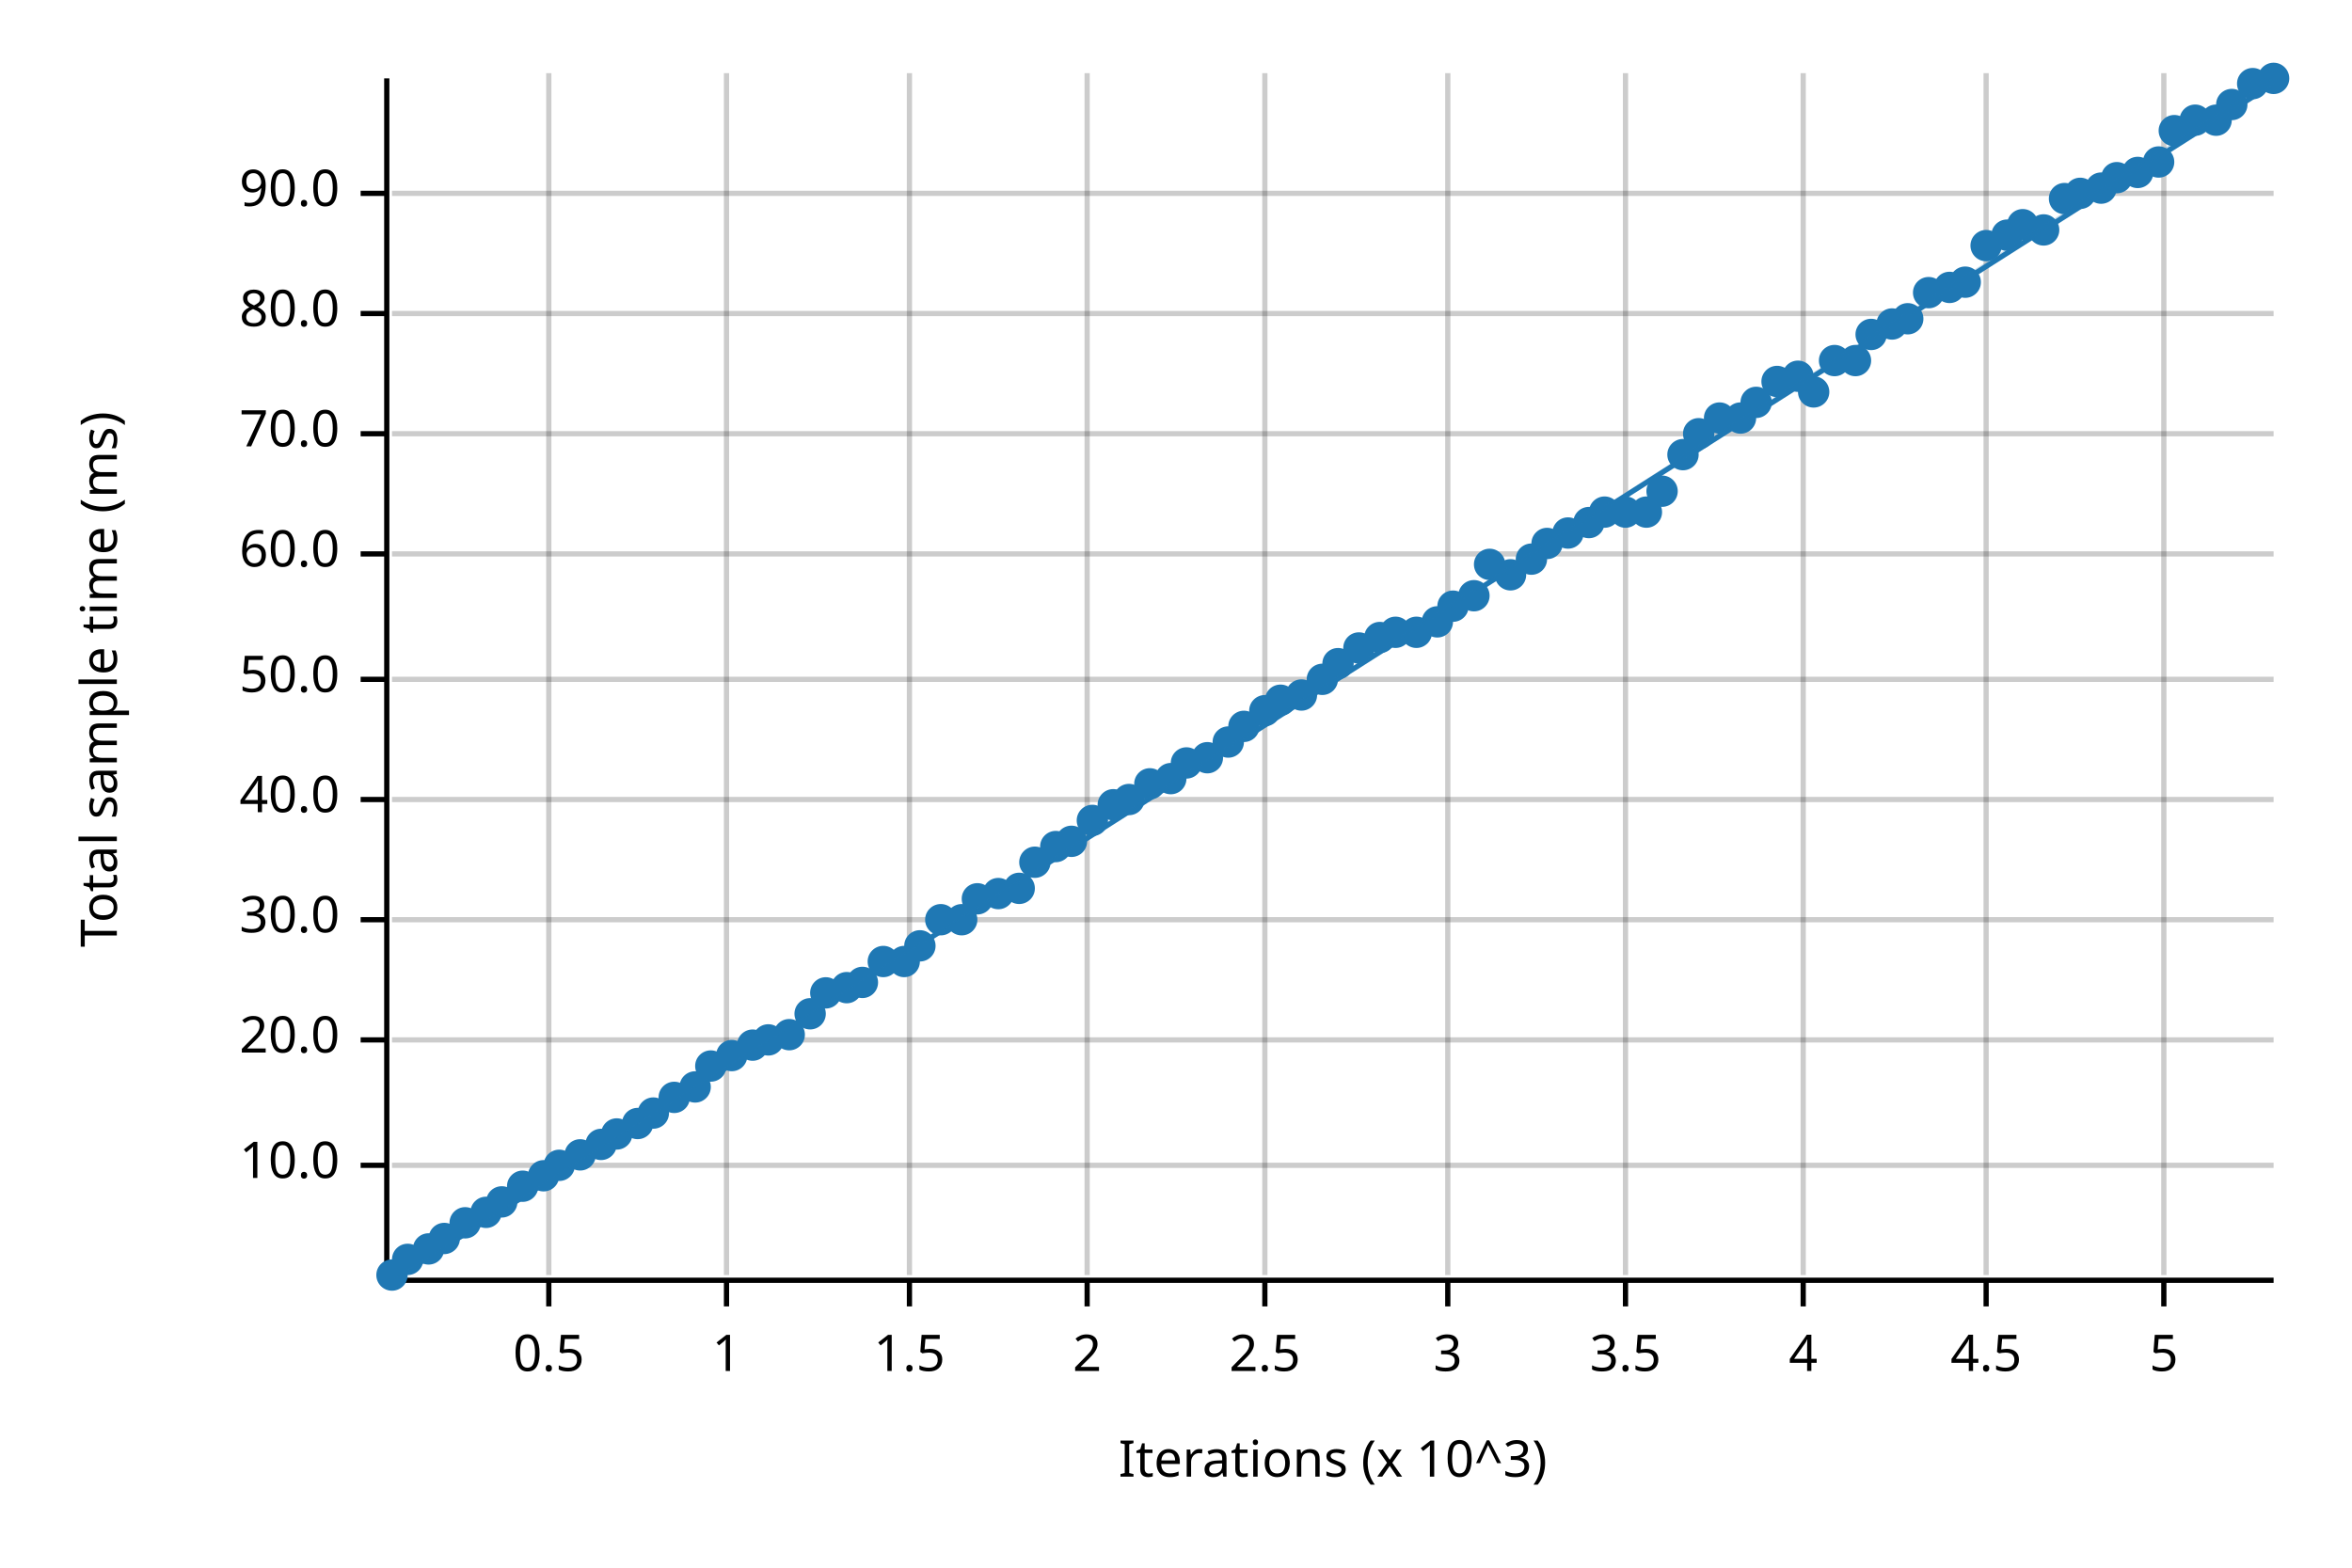
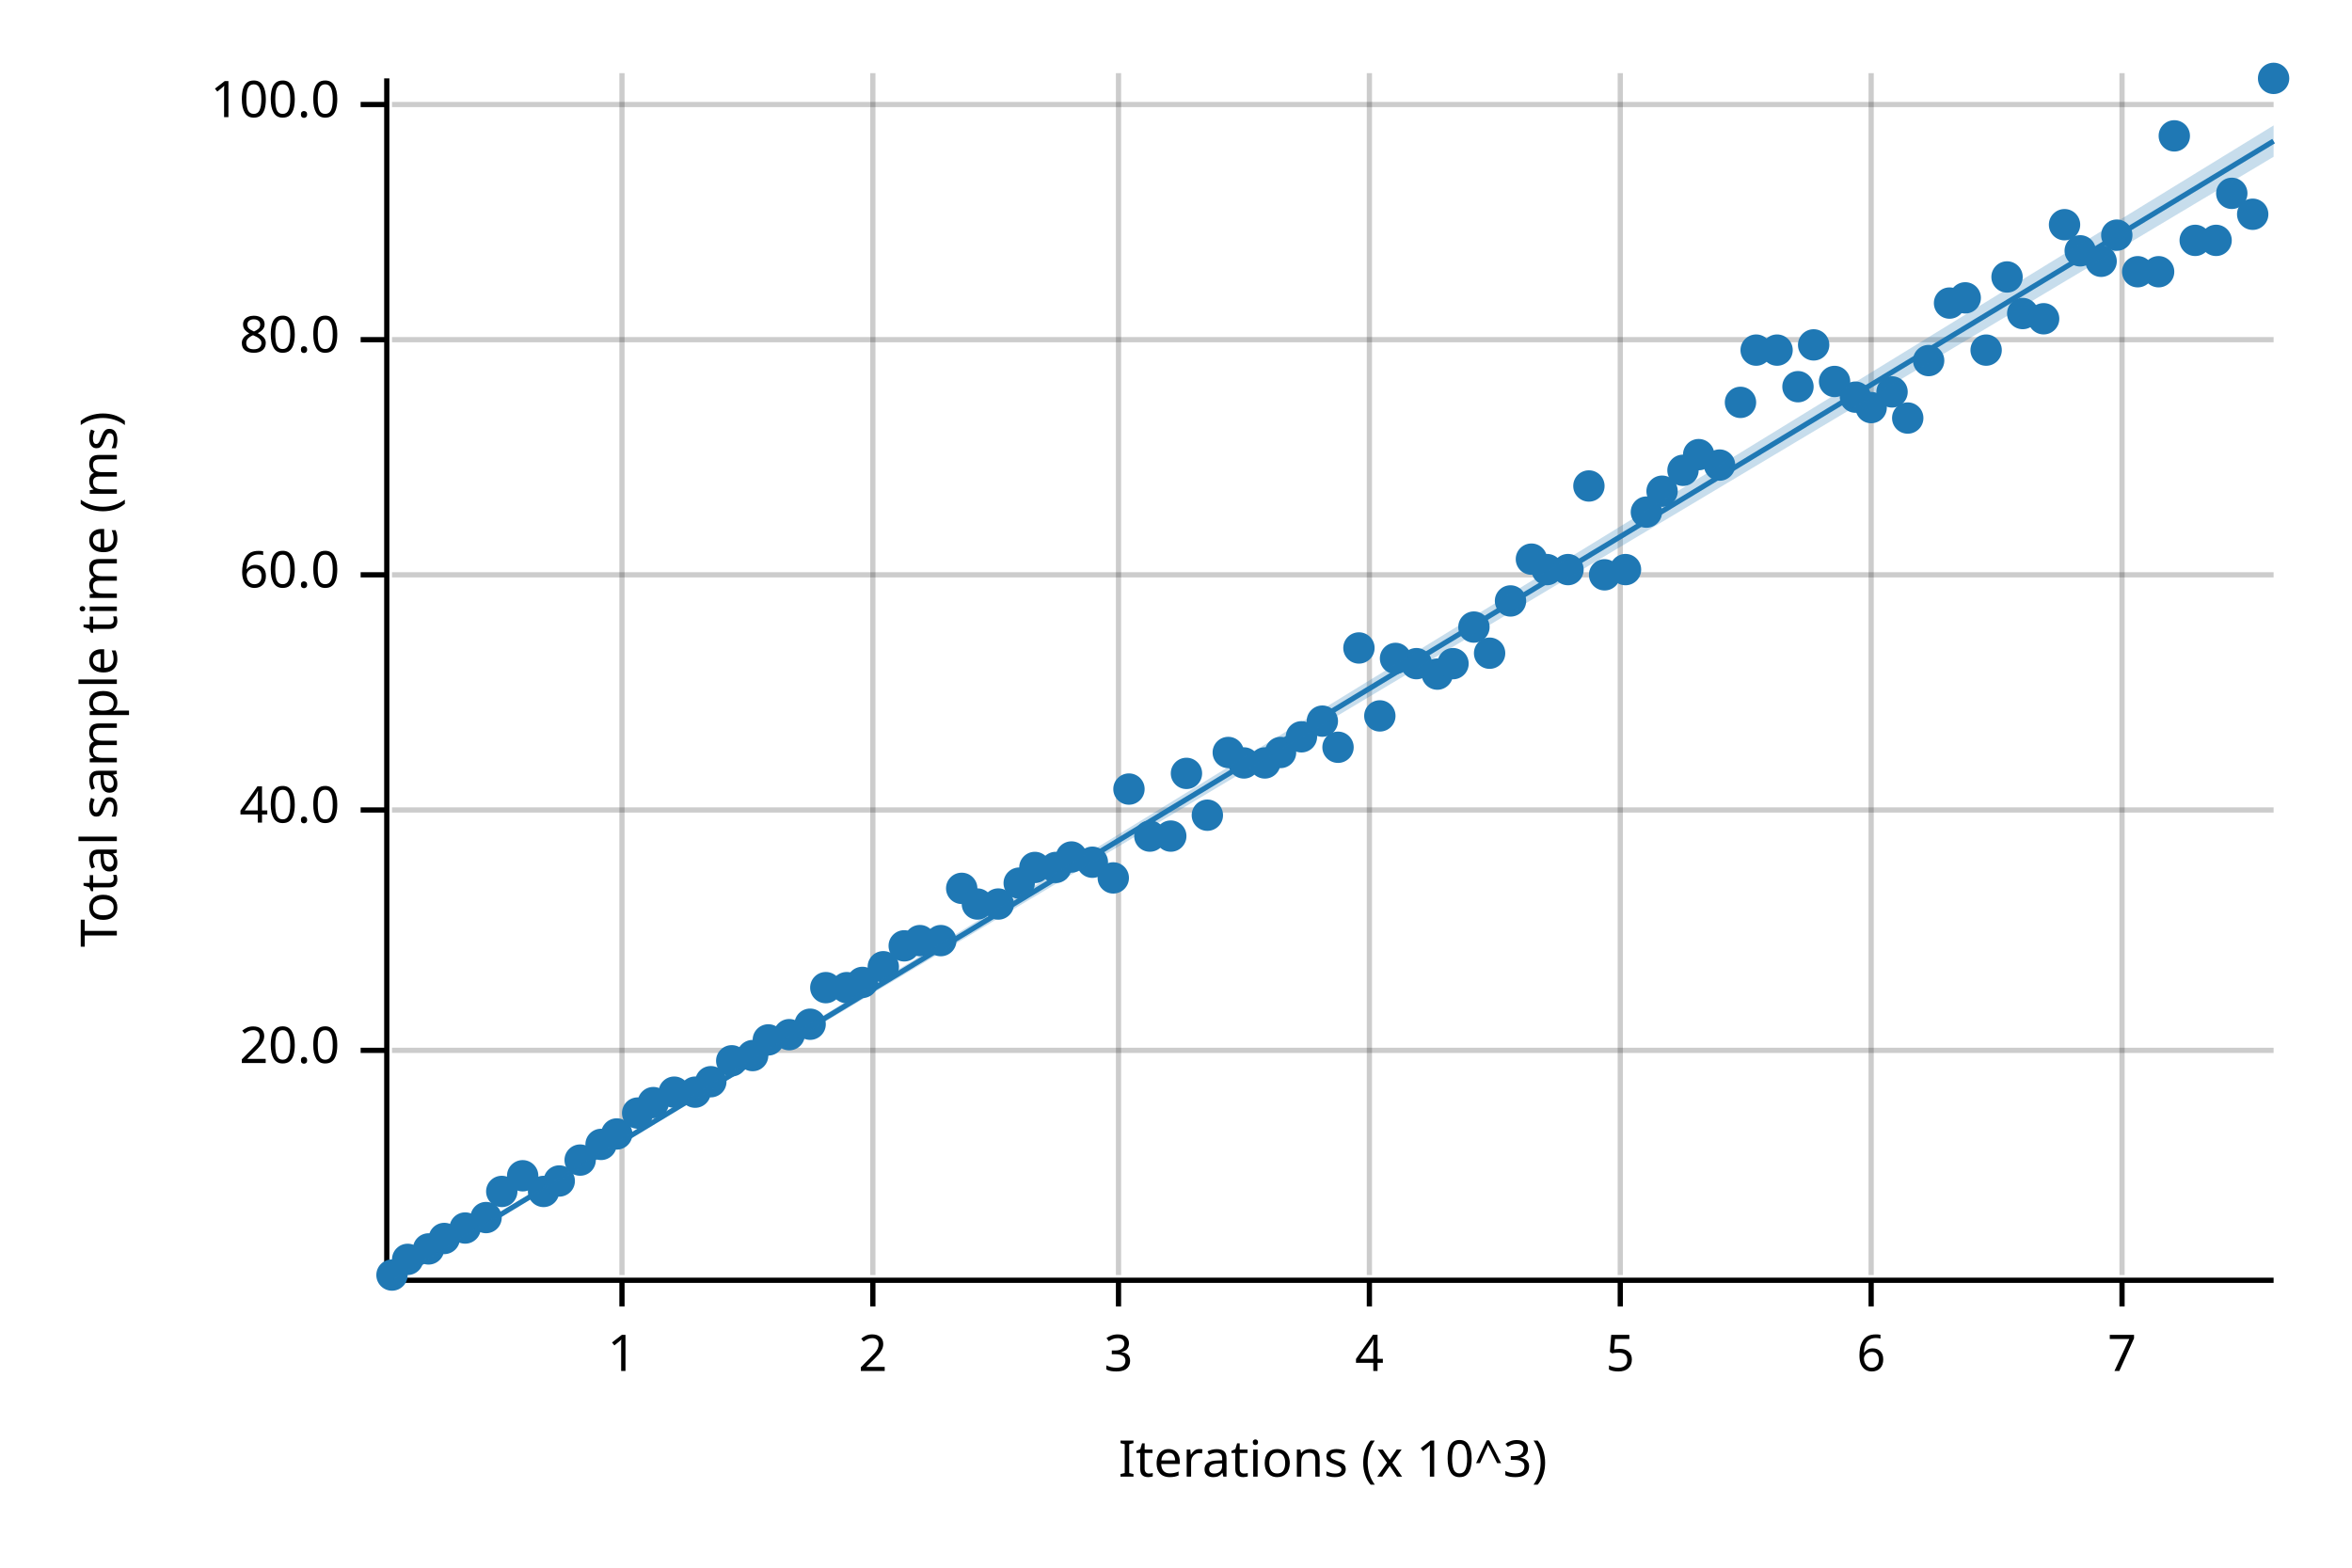
<svg xmlns="http://www.w3.org/2000/svg" width="450" height="300" viewBox="0 0 450 300">
  <text x="15" y="130" dy="0.76em" text-anchor="middle" font-family="sans-serif" font-size="9.677" opacity="1" fill="#000000" transform="rotate(270, 15, 130)">
Total sample time (ms)
</text>
  <text x="255" y="285" dy="-0.5ex" text-anchor="middle" font-family="sans-serif" font-size="9.677" opacity="1" fill="#000000">
Iterations (x 10^3)
</text>
-   <line opacity="0.2" stroke="#000000" stroke-width="1" x1="105" y1="244" x2="105" y2="14" />
-   <line opacity="0.2" stroke="#000000" stroke-width="1" x1="139" y1="244" x2="139" y2="14" />
-   <line opacity="0.2" stroke="#000000" stroke-width="1" x1="174" y1="244" x2="174" y2="14" />
-   <line opacity="0.2" stroke="#000000" stroke-width="1" x1="208" y1="244" x2="208" y2="14" />
-   <line opacity="0.2" stroke="#000000" stroke-width="1" x1="242" y1="244" x2="242" y2="14" />
-   <line opacity="0.2" stroke="#000000" stroke-width="1" x1="277" y1="244" x2="277" y2="14" />
-   <line opacity="0.2" stroke="#000000" stroke-width="1" x1="311" y1="244" x2="311" y2="14" />
-   <line opacity="0.2" stroke="#000000" stroke-width="1" x1="345" y1="244" x2="345" y2="14" />
-   <line opacity="0.2" stroke="#000000" stroke-width="1" x1="380" y1="244" x2="380" y2="14" />
-   <line opacity="0.2" stroke="#000000" stroke-width="1" x1="414" y1="244" x2="414" y2="14" />
-   <line opacity="0.2" stroke="#000000" stroke-width="1" x1="75" y1="223" x2="435" y2="223" />
-   <line opacity="0.2" stroke="#000000" stroke-width="1" x1="75" y1="199" x2="435" y2="199" />
-   <line opacity="0.2" stroke="#000000" stroke-width="1" x1="75" y1="176" x2="435" y2="176" />
-   <line opacity="0.2" stroke="#000000" stroke-width="1" x1="75" y1="153" x2="435" y2="153" />
-   <line opacity="0.2" stroke="#000000" stroke-width="1" x1="75" y1="130" x2="435" y2="130" />
-   <line opacity="0.2" stroke="#000000" stroke-width="1" x1="75" y1="106" x2="435" y2="106" />
-   <line opacity="0.2" stroke="#000000" stroke-width="1" x1="75" y1="83" x2="435" y2="83" />
-   <line opacity="0.2" stroke="#000000" stroke-width="1" x1="75" y1="60" x2="435" y2="60" />
-   <line opacity="0.2" stroke="#000000" stroke-width="1" x1="75" y1="37" x2="435" y2="37" />
+   <line opacity="0.2" stroke="#000000" stroke-width="1" x1="119" y1="244" x2="119" y2="14" />
+   <line opacity="0.2" stroke="#000000" stroke-width="1" x1="167" y1="244" x2="167" y2="14" />
+   <line opacity="0.2" stroke="#000000" stroke-width="1" x1="214" y1="244" x2="214" y2="14" />
+   <line opacity="0.2" stroke="#000000" stroke-width="1" x1="262" y1="244" x2="262" y2="14" />
+   <line opacity="0.2" stroke="#000000" stroke-width="1" x1="310" y1="244" x2="310" y2="14" />
+   <line opacity="0.2" stroke="#000000" stroke-width="1" x1="358" y1="244" x2="358" y2="14" />
+   <line opacity="0.2" stroke="#000000" stroke-width="1" x1="406" y1="244" x2="406" y2="14" />
+   <line opacity="0.2" stroke="#000000" stroke-width="1" x1="75" y1="201" x2="435" y2="201" />
+   <line opacity="0.2" stroke="#000000" stroke-width="1" x1="75" y1="155" x2="435" y2="155" />
+   <line opacity="0.2" stroke="#000000" stroke-width="1" x1="75" y1="110" x2="435" y2="110" />
+   <line opacity="0.2" stroke="#000000" stroke-width="1" x1="75" y1="65" x2="435" y2="65" />
+   <line opacity="0.2" stroke="#000000" stroke-width="1" x1="75" y1="20" x2="435" y2="20" />
  <polyline fill="none" opacity="1" stroke="#000000" stroke-width="1" points="74,15 74,245 " />
-   <text x="65" y="223" dy="0.5ex" text-anchor="end" font-family="sans-serif" font-size="9.677" opacity="1" fill="#000000">
- 10.0
- </text>
-   <polyline fill="none" opacity="1" stroke="#000000" stroke-width="1" points="69,223 74,223 " />
-   <text x="65" y="199" dy="0.5ex" text-anchor="end" font-family="sans-serif" font-size="9.677" opacity="1" fill="#000000">
+   <text x="65" y="201" dy="0.5ex" text-anchor="end" font-family="sans-serif" font-size="9.677" opacity="1" fill="#000000">
20.0
</text>
-   <polyline fill="none" opacity="1" stroke="#000000" stroke-width="1" points="69,199 74,199 " />
-   <text x="65" y="176" dy="0.5ex" text-anchor="end" font-family="sans-serif" font-size="9.677" opacity="1" fill="#000000">
- 30.0
- </text>
-   <polyline fill="none" opacity="1" stroke="#000000" stroke-width="1" points="69,176 74,176 " />
-   <text x="65" y="153" dy="0.5ex" text-anchor="end" font-family="sans-serif" font-size="9.677" opacity="1" fill="#000000">
+   <polyline fill="none" opacity="1" stroke="#000000" stroke-width="1" points="69,201 74,201 " />
+   <text x="65" y="155" dy="0.5ex" text-anchor="end" font-family="sans-serif" font-size="9.677" opacity="1" fill="#000000">
40.0
</text>
-   <polyline fill="none" opacity="1" stroke="#000000" stroke-width="1" points="69,153 74,153 " />
-   <text x="65" y="130" dy="0.5ex" text-anchor="end" font-family="sans-serif" font-size="9.677" opacity="1" fill="#000000">
- 50.0
- </text>
-   <polyline fill="none" opacity="1" stroke="#000000" stroke-width="1" points="69,130 74,130 " />
-   <text x="65" y="106" dy="0.5ex" text-anchor="end" font-family="sans-serif" font-size="9.677" opacity="1" fill="#000000">
+   <polyline fill="none" opacity="1" stroke="#000000" stroke-width="1" points="69,155 74,155 " />
+   <text x="65" y="110" dy="0.5ex" text-anchor="end" font-family="sans-serif" font-size="9.677" opacity="1" fill="#000000">
60.0
</text>
-   <polyline fill="none" opacity="1" stroke="#000000" stroke-width="1" points="69,106 74,106 " />
-   <text x="65" y="83" dy="0.5ex" text-anchor="end" font-family="sans-serif" font-size="9.677" opacity="1" fill="#000000">
- 70.0
- </text>
-   <polyline fill="none" opacity="1" stroke="#000000" stroke-width="1" points="69,83 74,83 " />
-   <text x="65" y="60" dy="0.5ex" text-anchor="end" font-family="sans-serif" font-size="9.677" opacity="1" fill="#000000">
+   <polyline fill="none" opacity="1" stroke="#000000" stroke-width="1" points="69,110 74,110 " />
+   <text x="65" y="65" dy="0.5ex" text-anchor="end" font-family="sans-serif" font-size="9.677" opacity="1" fill="#000000">
80.0
</text>
-   <polyline fill="none" opacity="1" stroke="#000000" stroke-width="1" points="69,60 74,60 " />
-   <text x="65" y="37" dy="0.5ex" text-anchor="end" font-family="sans-serif" font-size="9.677" opacity="1" fill="#000000">
- 90.0
+   <polyline fill="none" opacity="1" stroke="#000000" stroke-width="1" points="69,65 74,65 " />
+   <text x="65" y="20" dy="0.5ex" text-anchor="end" font-family="sans-serif" font-size="9.677" opacity="1" fill="#000000">
+ 100.0
</text>
-   <polyline fill="none" opacity="1" stroke="#000000" stroke-width="1" points="69,37 74,37 " />
+   <polyline fill="none" opacity="1" stroke="#000000" stroke-width="1" points="69,20 74,20 " />
  <polyline fill="none" opacity="1" stroke="#000000" stroke-width="1" points="75,245 435,245 " />
-   <text x="105" y="255" dy="0.76em" text-anchor="middle" font-family="sans-serif" font-size="9.677" opacity="1" fill="#000000">
- 0.5
- </text>
-   <polyline fill="none" opacity="1" stroke="#000000" stroke-width="1" points="105,245 105,250 " />
-   <text x="139" y="255" dy="0.76em" text-anchor="middle" font-family="sans-serif" font-size="9.677" opacity="1" fill="#000000">
+   <text x="119" y="255" dy="0.76em" text-anchor="middle" font-family="sans-serif" font-size="9.677" opacity="1" fill="#000000">
1
</text>
-   <polyline fill="none" opacity="1" stroke="#000000" stroke-width="1" points="139,245 139,250 " />
-   <text x="174" y="255" dy="0.76em" text-anchor="middle" font-family="sans-serif" font-size="9.677" opacity="1" fill="#000000">
- 1.5
- </text>
-   <polyline fill="none" opacity="1" stroke="#000000" stroke-width="1" points="174,245 174,250 " />
-   <text x="208" y="255" dy="0.76em" text-anchor="middle" font-family="sans-serif" font-size="9.677" opacity="1" fill="#000000">
+   <polyline fill="none" opacity="1" stroke="#000000" stroke-width="1" points="119,245 119,250 " />
+   <text x="167" y="255" dy="0.76em" text-anchor="middle" font-family="sans-serif" font-size="9.677" opacity="1" fill="#000000">
2
</text>
-   <polyline fill="none" opacity="1" stroke="#000000" stroke-width="1" points="208,245 208,250 " />
-   <text x="242" y="255" dy="0.76em" text-anchor="middle" font-family="sans-serif" font-size="9.677" opacity="1" fill="#000000">
- 2.5
- </text>
-   <polyline fill="none" opacity="1" stroke="#000000" stroke-width="1" points="242,245 242,250 " />
-   <text x="277" y="255" dy="0.76em" text-anchor="middle" font-family="sans-serif" font-size="9.677" opacity="1" fill="#000000">
+   <polyline fill="none" opacity="1" stroke="#000000" stroke-width="1" points="167,245 167,250 " />
+   <text x="214" y="255" dy="0.76em" text-anchor="middle" font-family="sans-serif" font-size="9.677" opacity="1" fill="#000000">
3
</text>
-   <polyline fill="none" opacity="1" stroke="#000000" stroke-width="1" points="277,245 277,250 " />
-   <text x="311" y="255" dy="0.76em" text-anchor="middle" font-family="sans-serif" font-size="9.677" opacity="1" fill="#000000">
- 3.5
- </text>
-   <polyline fill="none" opacity="1" stroke="#000000" stroke-width="1" points="311,245 311,250 " />
-   <text x="345" y="255" dy="0.76em" text-anchor="middle" font-family="sans-serif" font-size="9.677" opacity="1" fill="#000000">
+   <polyline fill="none" opacity="1" stroke="#000000" stroke-width="1" points="214,245 214,250 " />
+   <text x="262" y="255" dy="0.76em" text-anchor="middle" font-family="sans-serif" font-size="9.677" opacity="1" fill="#000000">
4
</text>
-   <polyline fill="none" opacity="1" stroke="#000000" stroke-width="1" points="345,245 345,250 " />
-   <text x="380" y="255" dy="0.76em" text-anchor="middle" font-family="sans-serif" font-size="9.677" opacity="1" fill="#000000">
- 4.5
- </text>
-   <polyline fill="none" opacity="1" stroke="#000000" stroke-width="1" points="380,245 380,250 " />
-   <text x="414" y="255" dy="0.76em" text-anchor="middle" font-family="sans-serif" font-size="9.677" opacity="1" fill="#000000">
+   <polyline fill="none" opacity="1" stroke="#000000" stroke-width="1" points="262,245 262,250 " />
+   <text x="310" y="255" dy="0.76em" text-anchor="middle" font-family="sans-serif" font-size="9.677" opacity="1" fill="#000000">
5
</text>
-   <polyline fill="none" opacity="1" stroke="#000000" stroke-width="1" points="414,245 414,250 " />
+   <polyline fill="none" opacity="1" stroke="#000000" stroke-width="1" points="310,245 310,250 " />
+   <text x="358" y="255" dy="0.76em" text-anchor="middle" font-family="sans-serif" font-size="9.677" opacity="1" fill="#000000">
+ 6
+ </text>
+   <polyline fill="none" opacity="1" stroke="#000000" stroke-width="1" points="358,245 358,250 " />
+   <text x="406" y="255" dy="0.76em" text-anchor="middle" font-family="sans-serif" font-size="9.677" opacity="1" fill="#000000">
+ 7
+ </text>
+   <polyline fill="none" opacity="1" stroke="#000000" stroke-width="1" points="406,245 406,250 " />
  <circle cx="75" cy="244" r="3" opacity="1" fill="#1F78B4" stroke="none" />
  <circle cx="78" cy="241" r="3" opacity="1" fill="#1F78B4" stroke="none" />
  <circle cx="82" cy="239" r="3" opacity="1" fill="#1F78B4" stroke="none" />
  <circle cx="85" cy="237" r="3" opacity="1" fill="#1F78B4" stroke="none" />
-   <circle cx="89" cy="234" r="3" opacity="1" fill="#1F78B4" stroke="none" />
-   <circle cx="93" cy="232" r="3" opacity="1" fill="#1F78B4" stroke="none" />
-   <circle cx="96" cy="230" r="3" opacity="1" fill="#1F78B4" stroke="none" />
-   <circle cx="100" cy="227" r="3" opacity="1" fill="#1F78B4" stroke="none" />
-   <circle cx="104" cy="225" r="3" opacity="1" fill="#1F78B4" stroke="none" />
-   <circle cx="107" cy="223" r="3" opacity="1" fill="#1F78B4" stroke="none" />
-   <circle cx="111" cy="221" r="3" opacity="1" fill="#1F78B4" stroke="none" />
+   <circle cx="89" cy="235" r="3" opacity="1" fill="#1F78B4" stroke="none" />
+   <circle cx="93" cy="233" r="3" opacity="1" fill="#1F78B4" stroke="none" />
+   <circle cx="96" cy="228" r="3" opacity="1" fill="#1F78B4" stroke="none" />
+   <circle cx="100" cy="225" r="3" opacity="1" fill="#1F78B4" stroke="none" />
+   <circle cx="104" cy="228" r="3" opacity="1" fill="#1F78B4" stroke="none" />
+   <circle cx="107" cy="226" r="3" opacity="1" fill="#1F78B4" stroke="none" />
+   <circle cx="111" cy="222" r="3" opacity="1" fill="#1F78B4" stroke="none" />
  <circle cx="115" cy="219" r="3" opacity="1" fill="#1F78B4" stroke="none" />
  <circle cx="118" cy="217" r="3" opacity="1" fill="#1F78B4" stroke="none" />
-   <circle cx="122" cy="215" r="3" opacity="1" fill="#1F78B4" stroke="none" />
-   <circle cx="125" cy="213" r="3" opacity="1" fill="#1F78B4" stroke="none" />
-   <circle cx="129" cy="210" r="3" opacity="1" fill="#1F78B4" stroke="none" />
-   <circle cx="133" cy="208" r="3" opacity="1" fill="#1F78B4" stroke="none" />
-   <circle cx="136" cy="204" r="3" opacity="1" fill="#1F78B4" stroke="none" />
-   <circle cx="140" cy="202" r="3" opacity="1" fill="#1F78B4" stroke="none" />
-   <circle cx="144" cy="200" r="3" opacity="1" fill="#1F78B4" stroke="none" />
+   <circle cx="122" cy="213" r="3" opacity="1" fill="#1F78B4" stroke="none" />
+   <circle cx="125" cy="211" r="3" opacity="1" fill="#1F78B4" stroke="none" />
+   <circle cx="129" cy="209" r="3" opacity="1" fill="#1F78B4" stroke="none" />
+   <circle cx="133" cy="209" r="3" opacity="1" fill="#1F78B4" stroke="none" />
+   <circle cx="136" cy="207" r="3" opacity="1" fill="#1F78B4" stroke="none" />
+   <circle cx="140" cy="203" r="3" opacity="1" fill="#1F78B4" stroke="none" />
+   <circle cx="144" cy="202" r="3" opacity="1" fill="#1F78B4" stroke="none" />
  <circle cx="147" cy="199" r="3" opacity="1" fill="#1F78B4" stroke="none" />
  <circle cx="151" cy="198" r="3" opacity="1" fill="#1F78B4" stroke="none" />
-   <circle cx="155" cy="194" r="3" opacity="1" fill="#1F78B4" stroke="none" />
-   <circle cx="158" cy="190" r="3" opacity="1" fill="#1F78B4" stroke="none" />
+   <circle cx="155" cy="196" r="3" opacity="1" fill="#1F78B4" stroke="none" />
+   <circle cx="158" cy="189" r="3" opacity="1" fill="#1F78B4" stroke="none" />
  <circle cx="162" cy="189" r="3" opacity="1" fill="#1F78B4" stroke="none" />
  <circle cx="165" cy="188" r="3" opacity="1" fill="#1F78B4" stroke="none" />
-   <circle cx="169" cy="184" r="3" opacity="1" fill="#1F78B4" stroke="none" />
-   <circle cx="173" cy="184" r="3" opacity="1" fill="#1F78B4" stroke="none" />
-   <circle cx="176" cy="181" r="3" opacity="1" fill="#1F78B4" stroke="none" />
-   <circle cx="180" cy="176" r="3" opacity="1" fill="#1F78B4" stroke="none" />
-   <circle cx="184" cy="176" r="3" opacity="1" fill="#1F78B4" stroke="none" />
-   <circle cx="187" cy="172" r="3" opacity="1" fill="#1F78B4" stroke="none" />
-   <circle cx="191" cy="171" r="3" opacity="1" fill="#1F78B4" stroke="none" />
-   <circle cx="195" cy="170" r="3" opacity="1" fill="#1F78B4" stroke="none" />
-   <circle cx="198" cy="165" r="3" opacity="1" fill="#1F78B4" stroke="none" />
-   <circle cx="202" cy="162" r="3" opacity="1" fill="#1F78B4" stroke="none" />
-   <circle cx="205" cy="161" r="3" opacity="1" fill="#1F78B4" stroke="none" />
-   <circle cx="209" cy="157" r="3" opacity="1" fill="#1F78B4" stroke="none" />
-   <circle cx="213" cy="154" r="3" opacity="1" fill="#1F78B4" stroke="none" />
-   <circle cx="216" cy="153" r="3" opacity="1" fill="#1F78B4" stroke="none" />
-   <circle cx="220" cy="150" r="3" opacity="1" fill="#1F78B4" stroke="none" />
-   <circle cx="224" cy="149" r="3" opacity="1" fill="#1F78B4" stroke="none" />
-   <circle cx="227" cy="146" r="3" opacity="1" fill="#1F78B4" stroke="none" />
-   <circle cx="231" cy="145" r="3" opacity="1" fill="#1F78B4" stroke="none" />
-   <circle cx="235" cy="142" r="3" opacity="1" fill="#1F78B4" stroke="none" />
-   <circle cx="238" cy="139" r="3" opacity="1" fill="#1F78B4" stroke="none" />
-   <circle cx="242" cy="136" r="3" opacity="1" fill="#1F78B4" stroke="none" />
-   <circle cx="245" cy="134" r="3" opacity="1" fill="#1F78B4" stroke="none" />
-   <circle cx="249" cy="133" r="3" opacity="1" fill="#1F78B4" stroke="none" />
-   <circle cx="253" cy="130" r="3" opacity="1" fill="#1F78B4" stroke="none" />
-   <circle cx="256" cy="127" r="3" opacity="1" fill="#1F78B4" stroke="none" />
+   <circle cx="169" cy="185" r="3" opacity="1" fill="#1F78B4" stroke="none" />
+   <circle cx="173" cy="181" r="3" opacity="1" fill="#1F78B4" stroke="none" />
+   <circle cx="176" cy="180" r="3" opacity="1" fill="#1F78B4" stroke="none" />
+   <circle cx="180" cy="180" r="3" opacity="1" fill="#1F78B4" stroke="none" />
+   <circle cx="184" cy="170" r="3" opacity="1" fill="#1F78B4" stroke="none" />
+   <circle cx="187" cy="173" r="3" opacity="1" fill="#1F78B4" stroke="none" />
+   <circle cx="191" cy="173" r="3" opacity="1" fill="#1F78B4" stroke="none" />
+   <circle cx="195" cy="169" r="3" opacity="1" fill="#1F78B4" stroke="none" />
+   <circle cx="198" cy="166" r="3" opacity="1" fill="#1F78B4" stroke="none" />
+   <circle cx="202" cy="166" r="3" opacity="1" fill="#1F78B4" stroke="none" />
+   <circle cx="205" cy="164" r="3" opacity="1" fill="#1F78B4" stroke="none" />
+   <circle cx="209" cy="165" r="3" opacity="1" fill="#1F78B4" stroke="none" />
+   <circle cx="213" cy="168" r="3" opacity="1" fill="#1F78B4" stroke="none" />
+   <circle cx="216" cy="151" r="3" opacity="1" fill="#1F78B4" stroke="none" />
+   <circle cx="220" cy="160" r="3" opacity="1" fill="#1F78B4" stroke="none" />
+   <circle cx="224" cy="160" r="3" opacity="1" fill="#1F78B4" stroke="none" />
+   <circle cx="227" cy="148" r="3" opacity="1" fill="#1F78B4" stroke="none" />
+   <circle cx="231" cy="156" r="3" opacity="1" fill="#1F78B4" stroke="none" />
+   <circle cx="235" cy="144" r="3" opacity="1" fill="#1F78B4" stroke="none" />
+   <circle cx="238" cy="146" r="3" opacity="1" fill="#1F78B4" stroke="none" />
+   <circle cx="242" cy="146" r="3" opacity="1" fill="#1F78B4" stroke="none" />
+   <circle cx="245" cy="144" r="3" opacity="1" fill="#1F78B4" stroke="none" />
+   <circle cx="249" cy="141" r="3" opacity="1" fill="#1F78B4" stroke="none" />
+   <circle cx="253" cy="138" r="3" opacity="1" fill="#1F78B4" stroke="none" />
+   <circle cx="256" cy="143" r="3" opacity="1" fill="#1F78B4" stroke="none" />
  <circle cx="260" cy="124" r="3" opacity="1" fill="#1F78B4" stroke="none" />
-   <circle cx="264" cy="122" r="3" opacity="1" fill="#1F78B4" stroke="none" />
-   <circle cx="267" cy="121" r="3" opacity="1" fill="#1F78B4" stroke="none" />
-   <circle cx="271" cy="121" r="3" opacity="1" fill="#1F78B4" stroke="none" />
-   <circle cx="275" cy="119" r="3" opacity="1" fill="#1F78B4" stroke="none" />
-   <circle cx="278" cy="116" r="3" opacity="1" fill="#1F78B4" stroke="none" />
-   <circle cx="282" cy="114" r="3" opacity="1" fill="#1F78B4" stroke="none" />
-   <circle cx="285" cy="108" r="3" opacity="1" fill="#1F78B4" stroke="none" />
-   <circle cx="289" cy="110" r="3" opacity="1" fill="#1F78B4" stroke="none" />
+   <circle cx="264" cy="137" r="3" opacity="1" fill="#1F78B4" stroke="none" />
+   <circle cx="267" cy="126" r="3" opacity="1" fill="#1F78B4" stroke="none" />
+   <circle cx="271" cy="127" r="3" opacity="1" fill="#1F78B4" stroke="none" />
+   <circle cx="275" cy="129" r="3" opacity="1" fill="#1F78B4" stroke="none" />
+   <circle cx="278" cy="127" r="3" opacity="1" fill="#1F78B4" stroke="none" />
+   <circle cx="282" cy="120" r="3" opacity="1" fill="#1F78B4" stroke="none" />
+   <circle cx="285" cy="125" r="3" opacity="1" fill="#1F78B4" stroke="none" />
+   <circle cx="289" cy="115" r="3" opacity="1" fill="#1F78B4" stroke="none" />
  <circle cx="293" cy="107" r="3" opacity="1" fill="#1F78B4" stroke="none" />
-   <circle cx="296" cy="104" r="3" opacity="1" fill="#1F78B4" stroke="none" />
-   <circle cx="300" cy="102" r="3" opacity="1" fill="#1F78B4" stroke="none" />
-   <circle cx="304" cy="100" r="3" opacity="1" fill="#1F78B4" stroke="none" />
-   <circle cx="307" cy="98" r="3" opacity="1" fill="#1F78B4" stroke="none" />
-   <circle cx="311" cy="98" r="3" opacity="1" fill="#1F78B4" stroke="none" />
+   <circle cx="296" cy="109" r="3" opacity="1" fill="#1F78B4" stroke="none" />
+   <circle cx="300" cy="109" r="3" opacity="1" fill="#1F78B4" stroke="none" />
+   <circle cx="304" cy="93" r="3" opacity="1" fill="#1F78B4" stroke="none" />
+   <circle cx="307" cy="110" r="3" opacity="1" fill="#1F78B4" stroke="none" />
+   <circle cx="311" cy="109" r="3" opacity="1" fill="#1F78B4" stroke="none" />
  <circle cx="315" cy="98" r="3" opacity="1" fill="#1F78B4" stroke="none" />
  <circle cx="318" cy="94" r="3" opacity="1" fill="#1F78B4" stroke="none" />
-   <circle cx="322" cy="87" r="3" opacity="1" fill="#1F78B4" stroke="none" />
-   <circle cx="325" cy="83" r="3" opacity="1" fill="#1F78B4" stroke="none" />
-   <circle cx="329" cy="80" r="3" opacity="1" fill="#1F78B4" stroke="none" />
-   <circle cx="333" cy="80" r="3" opacity="1" fill="#1F78B4" stroke="none" />
-   <circle cx="336" cy="77" r="3" opacity="1" fill="#1F78B4" stroke="none" />
-   <circle cx="340" cy="73" r="3" opacity="1" fill="#1F78B4" stroke="none" />
-   <circle cx="344" cy="72" r="3" opacity="1" fill="#1F78B4" stroke="none" />
-   <circle cx="347" cy="75" r="3" opacity="1" fill="#1F78B4" stroke="none" />
-   <circle cx="351" cy="69" r="3" opacity="1" fill="#1F78B4" stroke="none" />
-   <circle cx="355" cy="69" r="3" opacity="1" fill="#1F78B4" stroke="none" />
-   <circle cx="358" cy="64" r="3" opacity="1" fill="#1F78B4" stroke="none" />
-   <circle cx="362" cy="62" r="3" opacity="1" fill="#1F78B4" stroke="none" />
-   <circle cx="365" cy="61" r="3" opacity="1" fill="#1F78B4" stroke="none" />
-   <circle cx="369" cy="56" r="3" opacity="1" fill="#1F78B4" stroke="none" />
-   <circle cx="373" cy="55" r="3" opacity="1" fill="#1F78B4" stroke="none" />
-   <circle cx="376" cy="54" r="3" opacity="1" fill="#1F78B4" stroke="none" />
-   <circle cx="380" cy="47" r="3" opacity="1" fill="#1F78B4" stroke="none" />
-   <circle cx="384" cy="45" r="3" opacity="1" fill="#1F78B4" stroke="none" />
-   <circle cx="387" cy="43" r="3" opacity="1" fill="#1F78B4" stroke="none" />
-   <circle cx="391" cy="44" r="3" opacity="1" fill="#1F78B4" stroke="none" />
-   <circle cx="395" cy="38" r="3" opacity="1" fill="#1F78B4" stroke="none" />
-   <circle cx="398" cy="37" r="3" opacity="1" fill="#1F78B4" stroke="none" />
-   <circle cx="402" cy="36" r="3" opacity="1" fill="#1F78B4" stroke="none" />
-   <circle cx="405" cy="34" r="3" opacity="1" fill="#1F78B4" stroke="none" />
-   <circle cx="409" cy="33" r="3" opacity="1" fill="#1F78B4" stroke="none" />
-   <circle cx="413" cy="31" r="3" opacity="1" fill="#1F78B4" stroke="none" />
-   <circle cx="416" cy="25" r="3" opacity="1" fill="#1F78B4" stroke="none" />
-   <circle cx="420" cy="23" r="3" opacity="1" fill="#1F78B4" stroke="none" />
-   <circle cx="424" cy="23" r="3" opacity="1" fill="#1F78B4" stroke="none" />
-   <circle cx="427" cy="20" r="3" opacity="1" fill="#1F78B4" stroke="none" />
-   <circle cx="431" cy="16" r="3" opacity="1" fill="#1F78B4" stroke="none" />
+   <circle cx="322" cy="90" r="3" opacity="1" fill="#1F78B4" stroke="none" />
+   <circle cx="325" cy="87" r="3" opacity="1" fill="#1F78B4" stroke="none" />
+   <circle cx="329" cy="89" r="3" opacity="1" fill="#1F78B4" stroke="none" />
+   <circle cx="333" cy="77" r="3" opacity="1" fill="#1F78B4" stroke="none" />
+   <circle cx="336" cy="67" r="3" opacity="1" fill="#1F78B4" stroke="none" />
+   <circle cx="340" cy="67" r="3" opacity="1" fill="#1F78B4" stroke="none" />
+   <circle cx="344" cy="74" r="3" opacity="1" fill="#1F78B4" stroke="none" />
+   <circle cx="347" cy="66" r="3" opacity="1" fill="#1F78B4" stroke="none" />
+   <circle cx="351" cy="73" r="3" opacity="1" fill="#1F78B4" stroke="none" />
+   <circle cx="355" cy="76" r="3" opacity="1" fill="#1F78B4" stroke="none" />
+   <circle cx="358" cy="78" r="3" opacity="1" fill="#1F78B4" stroke="none" />
+   <circle cx="362" cy="75" r="3" opacity="1" fill="#1F78B4" stroke="none" />
+   <circle cx="365" cy="80" r="3" opacity="1" fill="#1F78B4" stroke="none" />
+   <circle cx="369" cy="69" r="3" opacity="1" fill="#1F78B4" stroke="none" />
+   <circle cx="373" cy="58" r="3" opacity="1" fill="#1F78B4" stroke="none" />
+   <circle cx="376" cy="57" r="3" opacity="1" fill="#1F78B4" stroke="none" />
+   <circle cx="380" cy="67" r="3" opacity="1" fill="#1F78B4" stroke="none" />
+   <circle cx="384" cy="53" r="3" opacity="1" fill="#1F78B4" stroke="none" />
+   <circle cx="387" cy="60" r="3" opacity="1" fill="#1F78B4" stroke="none" />
+   <circle cx="391" cy="61" r="3" opacity="1" fill="#1F78B4" stroke="none" />
+   <circle cx="395" cy="43" r="3" opacity="1" fill="#1F78B4" stroke="none" />
+   <circle cx="398" cy="48" r="3" opacity="1" fill="#1F78B4" stroke="none" />
+   <circle cx="402" cy="50" r="3" opacity="1" fill="#1F78B4" stroke="none" />
+   <circle cx="405" cy="45" r="3" opacity="1" fill="#1F78B4" stroke="none" />
+   <circle cx="409" cy="52" r="3" opacity="1" fill="#1F78B4" stroke="none" />
+   <circle cx="413" cy="52" r="3" opacity="1" fill="#1F78B4" stroke="none" />
+   <circle cx="416" cy="26" r="3" opacity="1" fill="#1F78B4" stroke="none" />
+   <circle cx="420" cy="46" r="3" opacity="1" fill="#1F78B4" stroke="none" />
+   <circle cx="424" cy="46" r="3" opacity="1" fill="#1F78B4" stroke="none" />
+   <circle cx="427" cy="37" r="3" opacity="1" fill="#1F78B4" stroke="none" />
+   <circle cx="431" cy="41" r="3" opacity="1" fill="#1F78B4" stroke="none" />
  <circle cx="435" cy="15" r="3" opacity="1" fill="#1F78B4" stroke="none" />
-   <polyline fill="none" opacity="1" stroke="#1F78B4" stroke-width="1" points="75,245 435,16 " />
-   <polygon opacity="0.25" fill="#1F78B4" points="75,245 435,16 435,15 " />
+   <polyline fill="none" opacity="1" stroke="#1F78B4" stroke-width="1" points="75,245 435,27 " />
+   <polygon opacity="0.25" fill="#1F78B4" points="75,245 435,30 435,24 " />
</svg>
